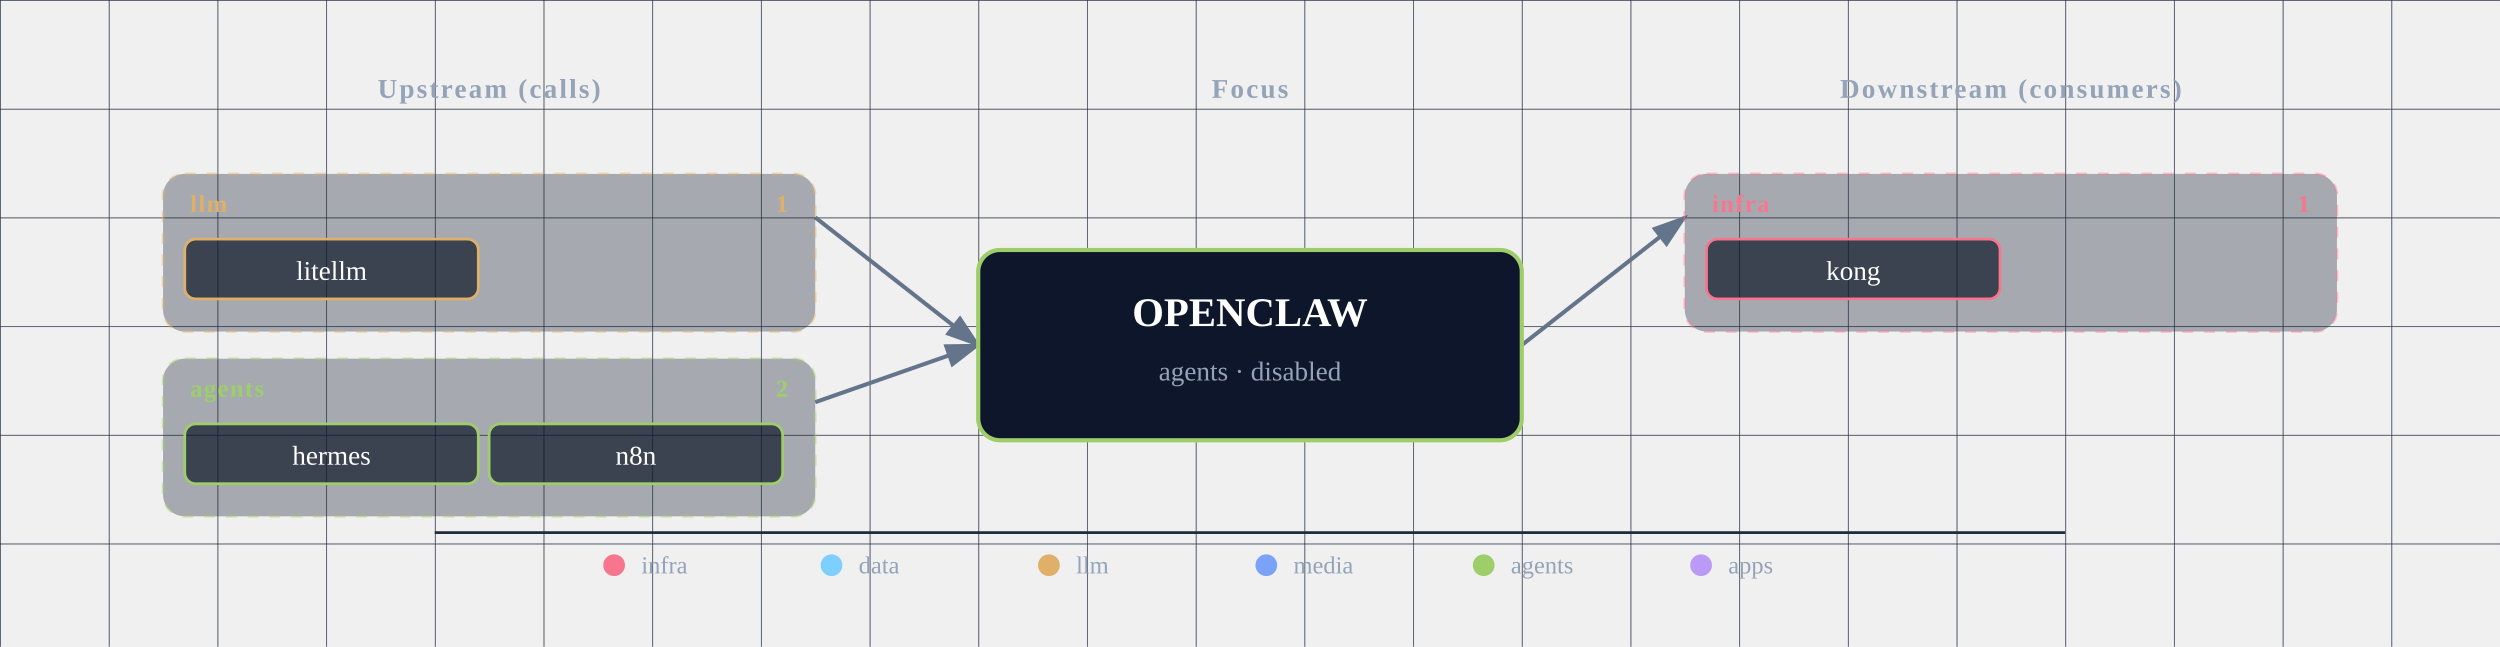
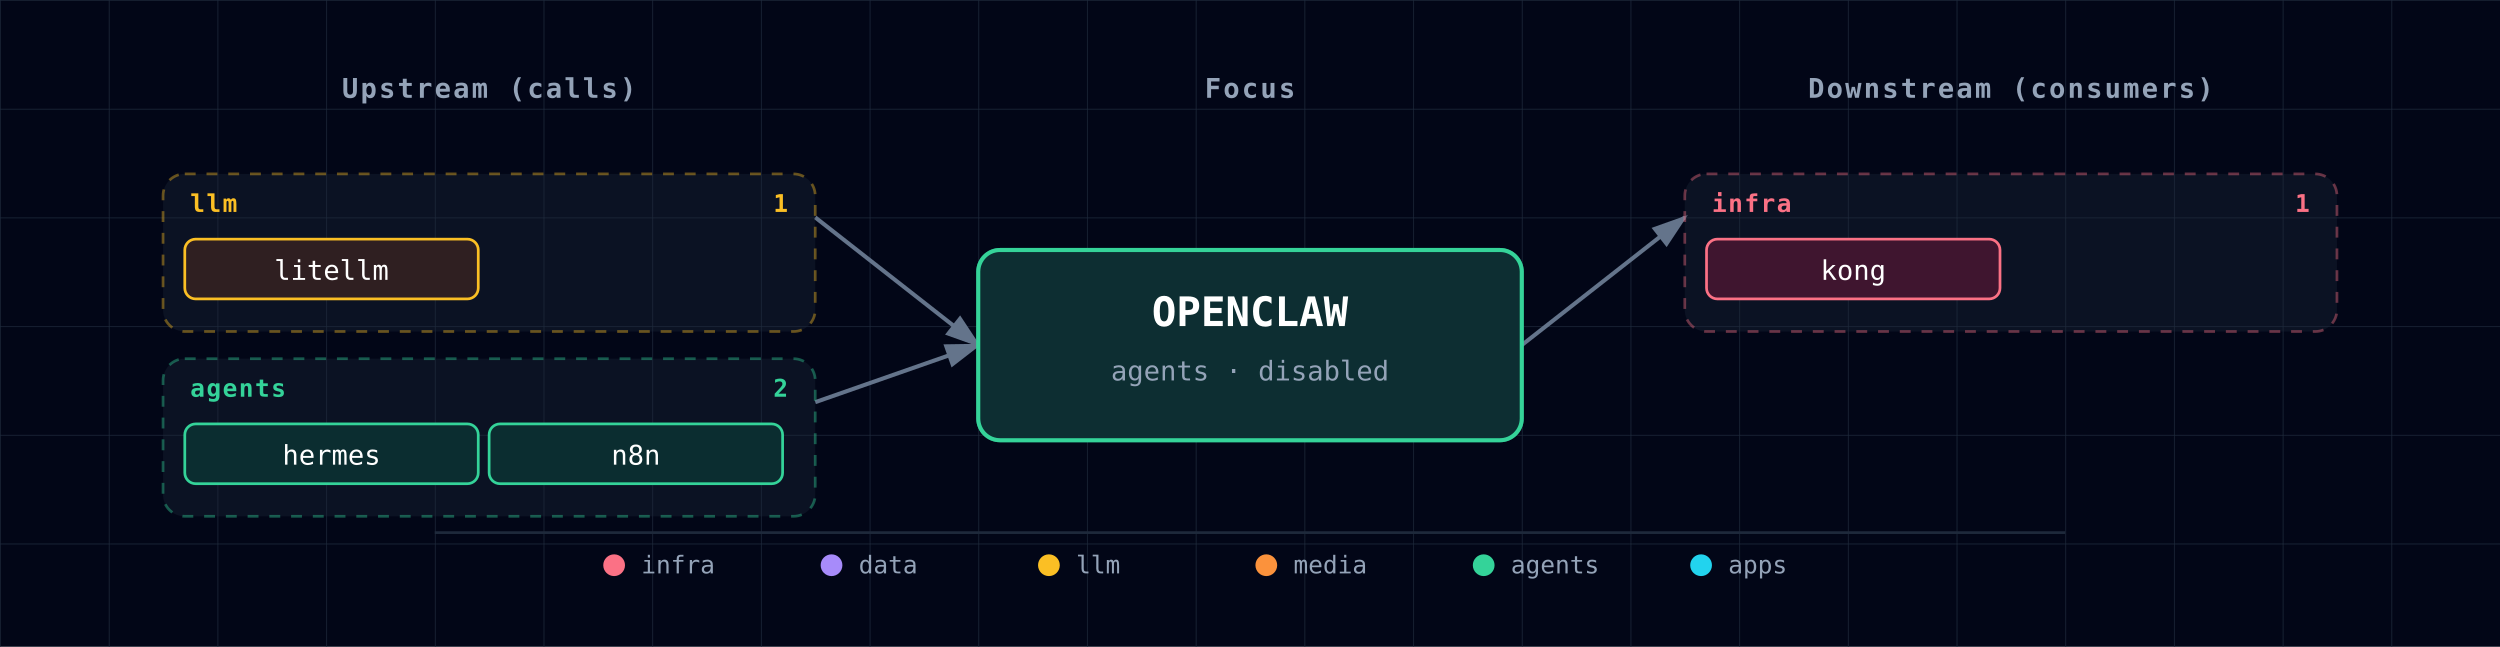
- <svg xmlns="http://www.w3.org/2000/svg" viewBox="0 0 920 238">
+ <svg xmlns="http://www.w3.org/2000/svg" viewBox="0 0 920 238" font-family="'JetBrains Mono', 'Fira Code', Menlo, Consolas, monospace">
  <defs>
    <pattern id="grid" width="40" height="40" patternUnits="userSpaceOnUse">
      <path d="M 40 0 L 0 0 0 40" fill="none" stroke="#1e293b" stroke-width="0.5" />
    </pattern>
    <marker id="arrowhead" markerWidth="9" markerHeight="6" refX="8" refY="3" orient="auto">
      <polygon points="0 0, 9 3, 0 6" fill="#64748b" />
    </marker>
    <filter id="focus-glow" x="-50%" y="-50%" width="200%" height="200%">
      <feGaussianBlur in="SourceAlpha" stdDeviation="6" />
-       <feFlood flood-color="#9ece6a" flood-opacity="0.6" />
+       <feFlood flood-color="#34d399" flood-opacity="0.6" />
      <feComposite in2="SourceAlpha" operator="in" />
      <feMerge>
        <feMergeNode />
        <feMergeNode in="SourceGraphic" />
      </feMerge>
    </filter>
  </defs>
+   <rect width="920" height="238" fill="#020617" />
  <rect width="920" height="238" fill="url(#grid)" />
  <text x="180" y="36" fill="#94a3b8" font-size="10" font-weight="600" text-anchor="middle" letter-spacing="0.08em">Upstream (calls)</text>
  <text x="460" y="36" fill="#94a3b8" font-size="10" font-weight="600" text-anchor="middle" letter-spacing="0.08em">Focus</text>
  <text x="740" y="36" fill="#94a3b8" font-size="10" font-weight="600" text-anchor="middle" letter-spacing="0.08em">Downstream (consumers)</text>
  <line x1="300" y1="80" x2="360" y2="127" stroke="#64748b" stroke-width="1.5" marker-end="url(#arrowhead)" />
  <line x1="300" y1="148" x2="360" y2="127" stroke="#64748b" stroke-width="1.5" marker-end="url(#arrowhead)" />
  <line x1="560" y1="127" x2="620" y2="80" stroke="#64748b" stroke-width="1.5" marker-end="url(#arrowhead)" />
  <g>
    <g class="cluster">
-       <rect x="60" y="64" width="240" height="58" rx="8" fill="rgba(30,41,59,0.35)" stroke="#e0af68" stroke-width="1" stroke-dasharray="4,4" stroke-opacity="0.4" />
-       <text x="70" y="78" fill="#e0af68" font-size="9" font-weight="700" text-anchor="start" style="letter-spacing:0.06em;text-transform:uppercase;">llm</text>
-       <text x="290" y="78" fill="#e0af68" font-size="9" font-weight="600" text-anchor="end">1</text>
+       <rect x="60" y="64" width="240" height="58" rx="8" fill="rgba(30,41,59,0.35)" stroke="#fbbf24" stroke-width="1" stroke-dasharray="4,4" stroke-opacity="0.4" />
+       <text x="70" y="78" fill="#fbbf24" font-size="9" font-weight="700" text-anchor="start" style="letter-spacing:0.06em;text-transform:uppercase;">llm</text>
+       <text x="290" y="78" fill="#fbbf24" font-size="9" font-weight="600" text-anchor="end">1</text>
    </g>
    <g>
-       <rect x="68" y="88" width="108" height="22" rx="4" fill="rgba(15,23,42,0.7)" stroke="#e0af68" stroke-width="1" />
+       <rect x="68" y="88" width="108" height="22" rx="4" fill="#0f172a" />
+       <rect x="68" y="88" width="108" height="22" rx="4" fill="rgba(120, 53, 15, 0.3)" stroke="#fbbf24" stroke-width="1" />
      <text x="122" y="103" fill="white" font-size="10" text-anchor="middle">litellm</text>
    </g>
    <g class="cluster">
-       <rect x="60" y="132" width="240" height="58" rx="8" fill="rgba(30,41,59,0.35)" stroke="#9ece6a" stroke-width="1" stroke-dasharray="4,4" stroke-opacity="0.4" />
-       <text x="70" y="146" fill="#9ece6a" font-size="9" font-weight="700" text-anchor="start" style="letter-spacing:0.06em;text-transform:uppercase;">agents</text>
-       <text x="290" y="146" fill="#9ece6a" font-size="9" font-weight="600" text-anchor="end">2</text>
+       <rect x="60" y="132" width="240" height="58" rx="8" fill="rgba(30,41,59,0.35)" stroke="#34d399" stroke-width="1" stroke-dasharray="4,4" stroke-opacity="0.4" />
+       <text x="70" y="146" fill="#34d399" font-size="9" font-weight="700" text-anchor="start" style="letter-spacing:0.06em;text-transform:uppercase;">agents</text>
+       <text x="290" y="146" fill="#34d399" font-size="9" font-weight="600" text-anchor="end">2</text>
    </g>
    <g>
-       <rect x="68" y="156" width="108" height="22" rx="4" fill="rgba(15,23,42,0.7)" stroke="#9ece6a" stroke-width="1" />
+       <rect x="68" y="156" width="108" height="22" rx="4" fill="#0f172a" />
+       <rect x="68" y="156" width="108" height="22" rx="4" fill="rgba(6, 78, 59, 0.4)" stroke="#34d399" stroke-width="1" />
      <text x="122" y="171" fill="white" font-size="10" text-anchor="middle">hermes</text>
    </g>
    <g>
-       <rect x="180" y="156" width="108" height="22" rx="4" fill="rgba(15,23,42,0.7)" stroke="#9ece6a" stroke-width="1" />
+       <rect x="180" y="156" width="108" height="22" rx="4" fill="#0f172a" />
+       <rect x="180" y="156" width="108" height="22" rx="4" fill="rgba(6, 78, 59, 0.4)" stroke="#34d399" stroke-width="1" />
      <text x="234" y="171" fill="white" font-size="10" text-anchor="middle">n8n</text>
    </g>
  </g>
  <g>
    <g class="cluster">
-       <rect x="620" y="64" width="240" height="58" rx="8" fill="rgba(30,41,59,0.35)" stroke="#f7768e" stroke-width="1" stroke-dasharray="4,4" stroke-opacity="0.4" />
-       <text x="630" y="78" fill="#f7768e" font-size="9" font-weight="700" text-anchor="start" style="letter-spacing:0.06em;text-transform:uppercase;">infra</text>
-       <text x="850" y="78" fill="#f7768e" font-size="9" font-weight="600" text-anchor="end">1</text>
+       <rect x="620" y="64" width="240" height="58" rx="8" fill="rgba(30,41,59,0.35)" stroke="#fb7185" stroke-width="1" stroke-dasharray="4,4" stroke-opacity="0.4" />
+       <text x="630" y="78" fill="#fb7185" font-size="9" font-weight="700" text-anchor="start" style="letter-spacing:0.06em;text-transform:uppercase;">infra</text>
+       <text x="850" y="78" fill="#fb7185" font-size="9" font-weight="600" text-anchor="end">1</text>
    </g>
    <g>
-       <rect x="628" y="88" width="108" height="22" rx="4" fill="rgba(15,23,42,0.7)" stroke="#f7768e" stroke-width="1" />
+       <rect x="628" y="88" width="108" height="22" rx="4" fill="#0f172a" />
+       <rect x="628" y="88" width="108" height="22" rx="4" fill="rgba(136, 19, 55, 0.4)" stroke="#fb7185" stroke-width="1" />
      <text x="682" y="103" fill="white" font-size="10" text-anchor="middle">kong</text>
    </g>
  </g>
  <g class="focus" filter="url(#focus-glow)">
-     <rect x="360" y="92" width="200" height="70" rx="8" fill="#0f172a" stroke="#9ece6a" stroke-width="1.5" />
+     <rect x="360" y="92" width="200" height="70" rx="8" fill="#0f172a" />
+     <rect x="360" y="92" width="200" height="70" rx="8" fill="rgba(6, 78, 59, 0.4)" stroke="#34d399" stroke-width="1.5" />
    <text x="460" y="120" fill="white" font-size="15" font-weight="700" text-anchor="middle">OPENCLAW</text>
    <text x="460" y="140" fill="#94a3b8" font-size="10" text-anchor="middle">agents · disabled</text>
  </g>
  <g class="legend">
    <line x1="160" y1="196" x2="760" y2="196" stroke="#1e293b" stroke-width="1" />
-     <circle cx="226" cy="208" r="4" fill="#f7768e" />
+     <circle cx="226" cy="208" r="4" fill="#fb7185" />
    <text x="236" y="211" fill="#94a3b8" font-size="9" font-weight="400" text-anchor="start">infra</text>
-     <circle cx="306" cy="208" r="4" fill="#7dcfff" />
+     <circle cx="306" cy="208" r="4" fill="#a78bfa" />
    <text x="316" y="211" fill="#94a3b8" font-size="9" font-weight="400" text-anchor="start">data</text>
-     <circle cx="386" cy="208" r="4" fill="#e0af68" />
+     <circle cx="386" cy="208" r="4" fill="#fbbf24" />
    <text x="396" y="211" fill="#94a3b8" font-size="9" font-weight="400" text-anchor="start">llm</text>
-     <circle cx="466" cy="208" r="4" fill="#7aa2f7" />
+     <circle cx="466" cy="208" r="4" fill="#fb923c" />
    <text x="476" y="211" fill="#94a3b8" font-size="9" font-weight="400" text-anchor="start">media</text>
-     <circle cx="546" cy="208" r="4" fill="#9ece6a" />
+     <circle cx="546" cy="208" r="4" fill="#34d399" />
    <text x="556" y="211" fill="#94a3b8" font-size="9" font-weight="400" text-anchor="start">agents</text>
-     <circle cx="626" cy="208" r="4" fill="#bb9af7" />
+     <circle cx="626" cy="208" r="4" fill="#22d3ee" />
    <text x="636" y="211" fill="#94a3b8" font-size="9" font-weight="400" text-anchor="start">apps</text>
  </g>
</svg>
